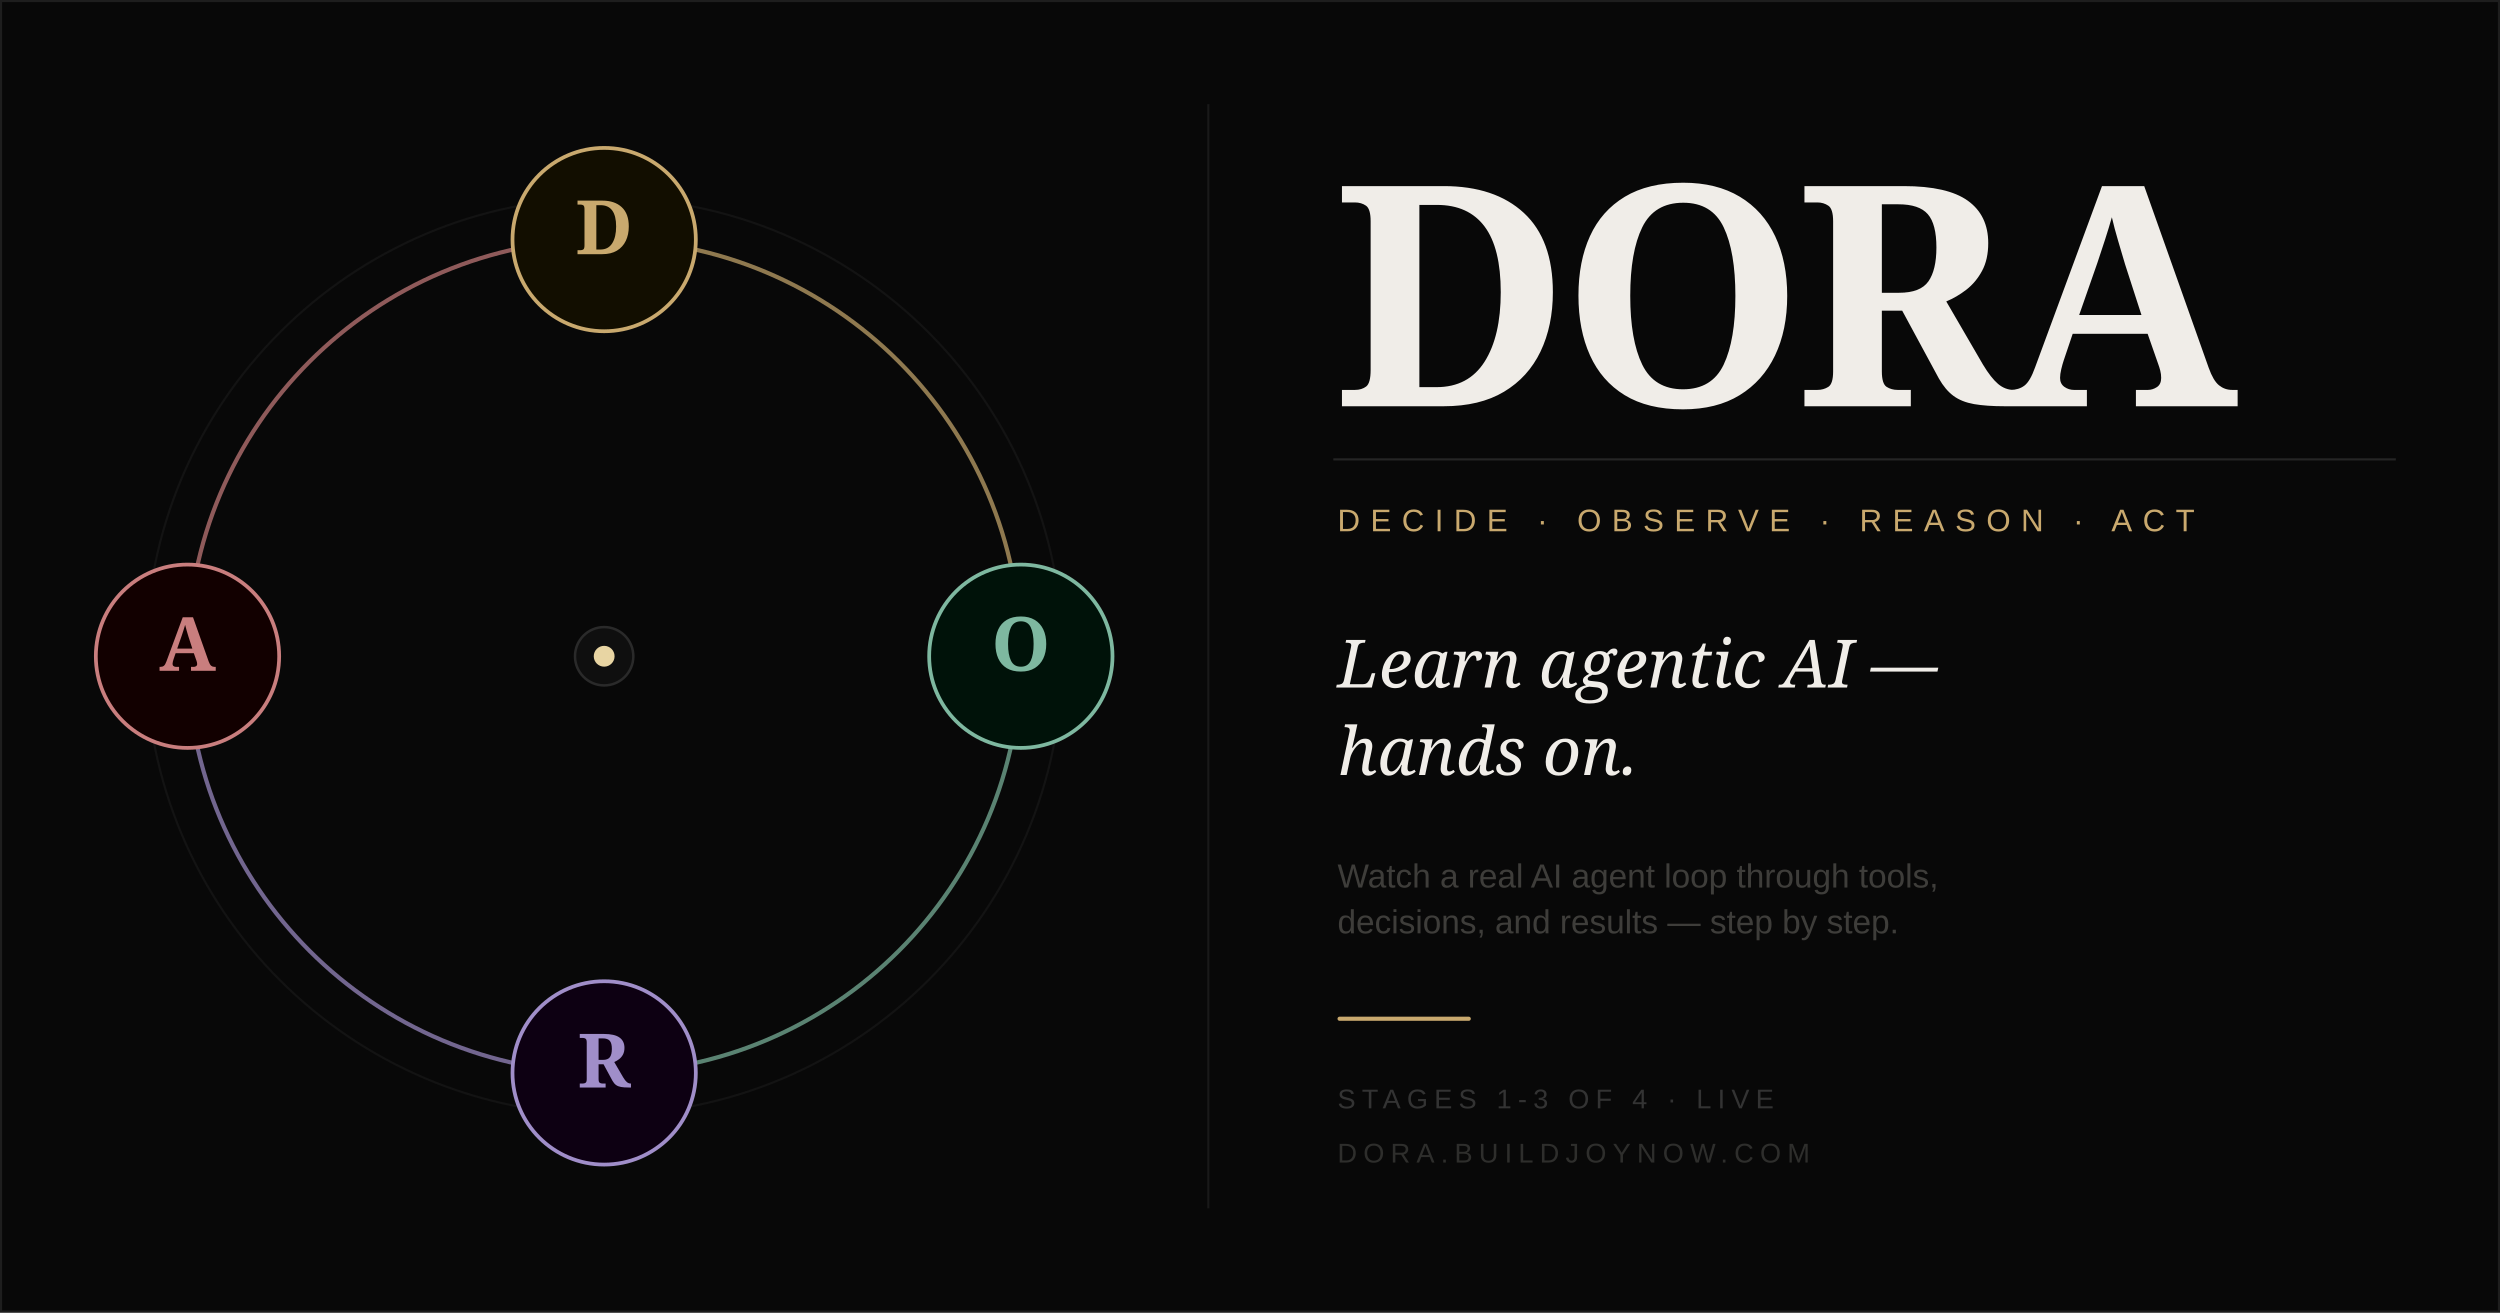
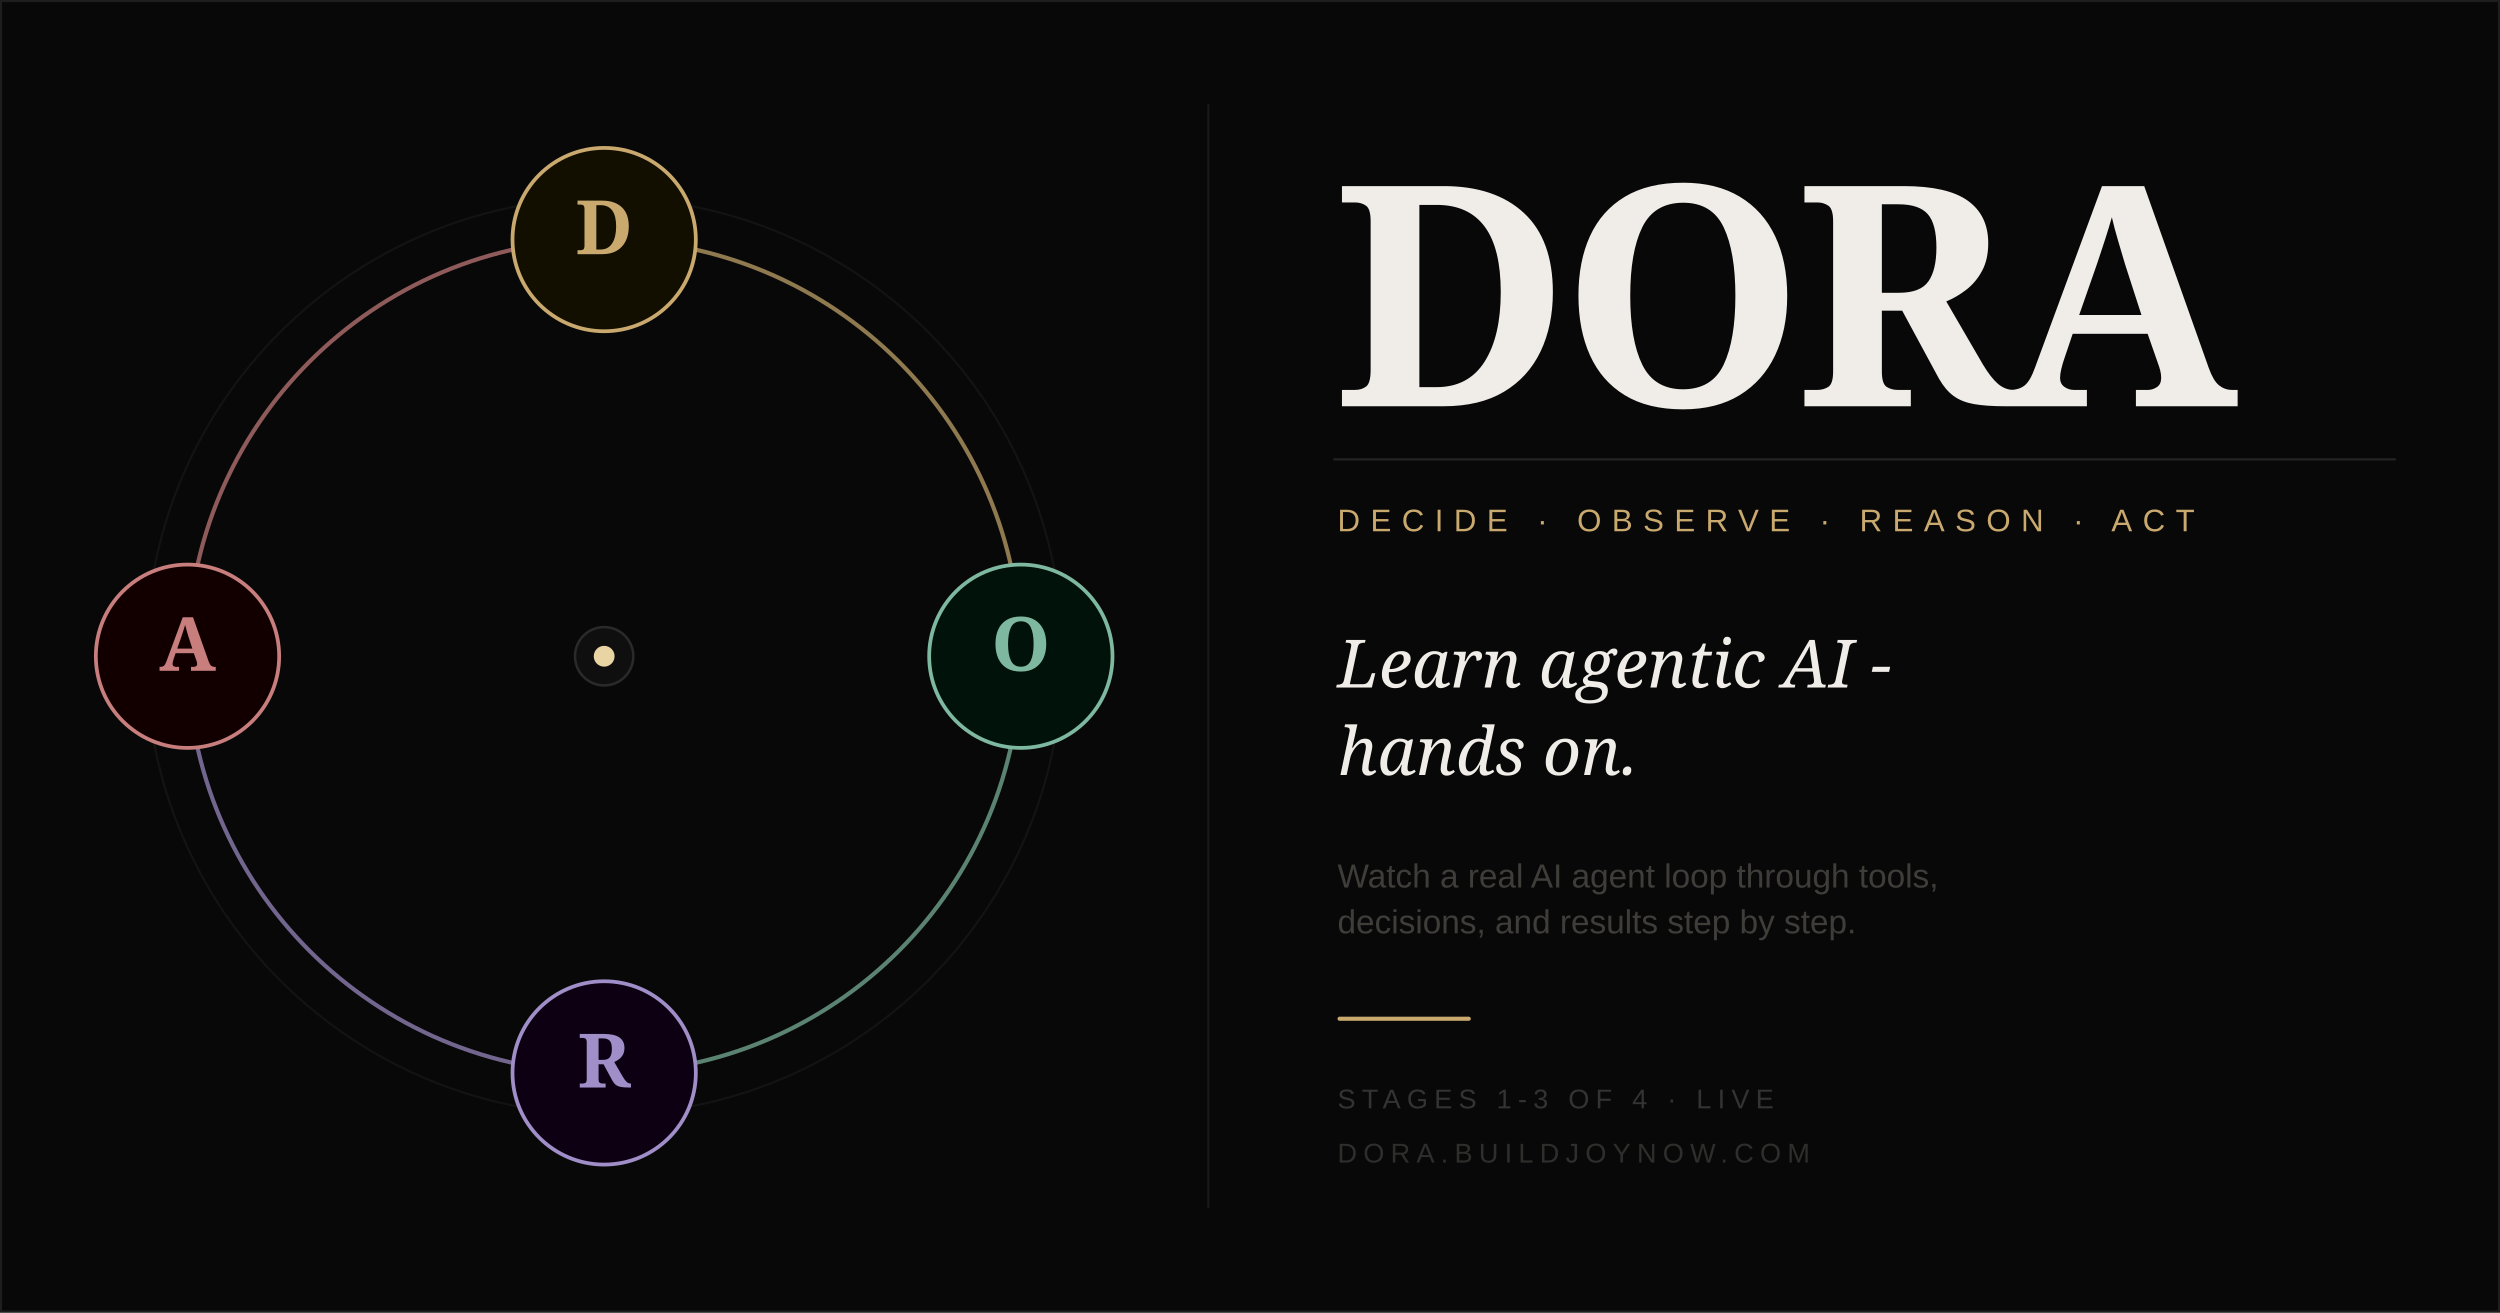
<svg xmlns="http://www.w3.org/2000/svg" width="1200" height="630" viewBox="0 0 1200 630" fill="none">
  <rect width="1200" height="630" fill="#080808" />
  <rect x="0.5" y="0.5" width="1199" height="629" stroke="#1e1e1e" stroke-width="1" />
  <circle cx="290" cy="315" r="220" stroke="#131313" stroke-width="1" />
  <path d="M290 115 A200 200 0 0 1 490 315" stroke="#c9a96e" stroke-width="2" fill="none" stroke-linecap="round" opacity="0.7" />
  <path d="M490 315 A200 200 0 0 1 290 515" stroke="#7eb8a0" stroke-width="2" fill="none" stroke-linecap="round" opacity="0.7" />
  <path d="M290 515 A200 200 0 0 1 90 315" stroke="#a08ec9" stroke-width="2" fill="none" stroke-linecap="round" opacity="0.7" />
  <path d="M90 315 A200 200 0 0 1 290 115" stroke="#c97e7e" stroke-width="2" fill="none" stroke-linecap="round" opacity="0.7" />
  <circle cx="290" cy="115" r="44" fill="#120e00" stroke="#c9a96e" stroke-width="1.8" />
  <text x="290" y="122" font-family="Georgia,serif" font-size="36" font-weight="700" fill="#c9a96e" text-anchor="middle">D</text>
  <circle cx="490" cy="315" r="44" fill="#001209" stroke="#7eb8a0" stroke-width="1.8" />
  <text x="490" y="322" font-family="Georgia,serif" font-size="36" font-weight="700" fill="#7eb8a0" text-anchor="middle">O</text>
  <circle cx="290" cy="515" r="44" fill="#0d0012" stroke="#a08ec9" stroke-width="1.8" />
  <text x="290" y="522" font-family="Georgia,serif" font-size="36" font-weight="700" fill="#a08ec9" text-anchor="middle">R</text>
  <circle cx="90" cy="315" r="44" fill="#120000" stroke="#c97e7e" stroke-width="1.8" />
  <text x="90" y="322" font-family="Georgia,serif" font-size="36" font-weight="700" fill="#c97e7e" text-anchor="middle">A</text>
  <circle cx="290" cy="315" r="14" fill="#0f0f0f" stroke="#2a2a2a" stroke-width="1.2" />
  <circle cx="290" cy="315" r="5" fill="#e8d5a3" />
  <line x1="580" y1="50" x2="580" y2="580" stroke="#191919" stroke-width="1" />
  <text x="640" y="195" font-family="Georgia,serif" font-size="148" font-weight="700" fill="#f0ede8" letter-spacing="-4">DORA</text>
  <rect x="640" y="220" width="510" height="1" fill="#252525" />
  <text x="642" y="255" font-family="Arial,sans-serif" font-size="15" fill="#c9a96e" letter-spacing="5">DECIDE · OBSERVE · REASON · ACT</text>
-   <text x="642" y="330" font-family="Georgia,serif" font-size="32" fill="#f0ede8" font-style="italic">Learn agentic AI —</text>
+   <text x="642" y="330" font-family="Georgia,serif" font-size="32" fill="#f0ede8" font-style="italic">Learn agentic AI -</text>
  <text x="642" y="372" font-family="Georgia,serif" font-size="32" fill="#f0ede8" font-style="italic">hands on.</text>
  <text x="642" y="426" font-family="Arial,sans-serif" font-size="16" fill="#3e3d3a">Watch a real AI agent loop through tools,</text>
-   <text x="642" y="448" font-family="Arial,sans-serif" font-size="16" fill="#3e3d3a">decisions, and results — step by step.</text>
+   <text x="642" y="448" font-family="Arial,sans-serif" font-size="16" fill="#3e3d3a">decisions, and results step by step.</text>
  <rect x="642" y="488" width="64" height="2" fill="#c9a96e" rx="1" />
  <text x="642" y="532" font-family="Arial,sans-serif" font-size="13" fill="#333" letter-spacing="3">STAGES 1-3 OF 4 · LIVE</text>
  <text x="642" y="558" font-family="Arial,sans-serif" font-size="13" fill="#2e2e2c" letter-spacing="3">DORA.BUILDJOYNOW.COM</text>
</svg>
